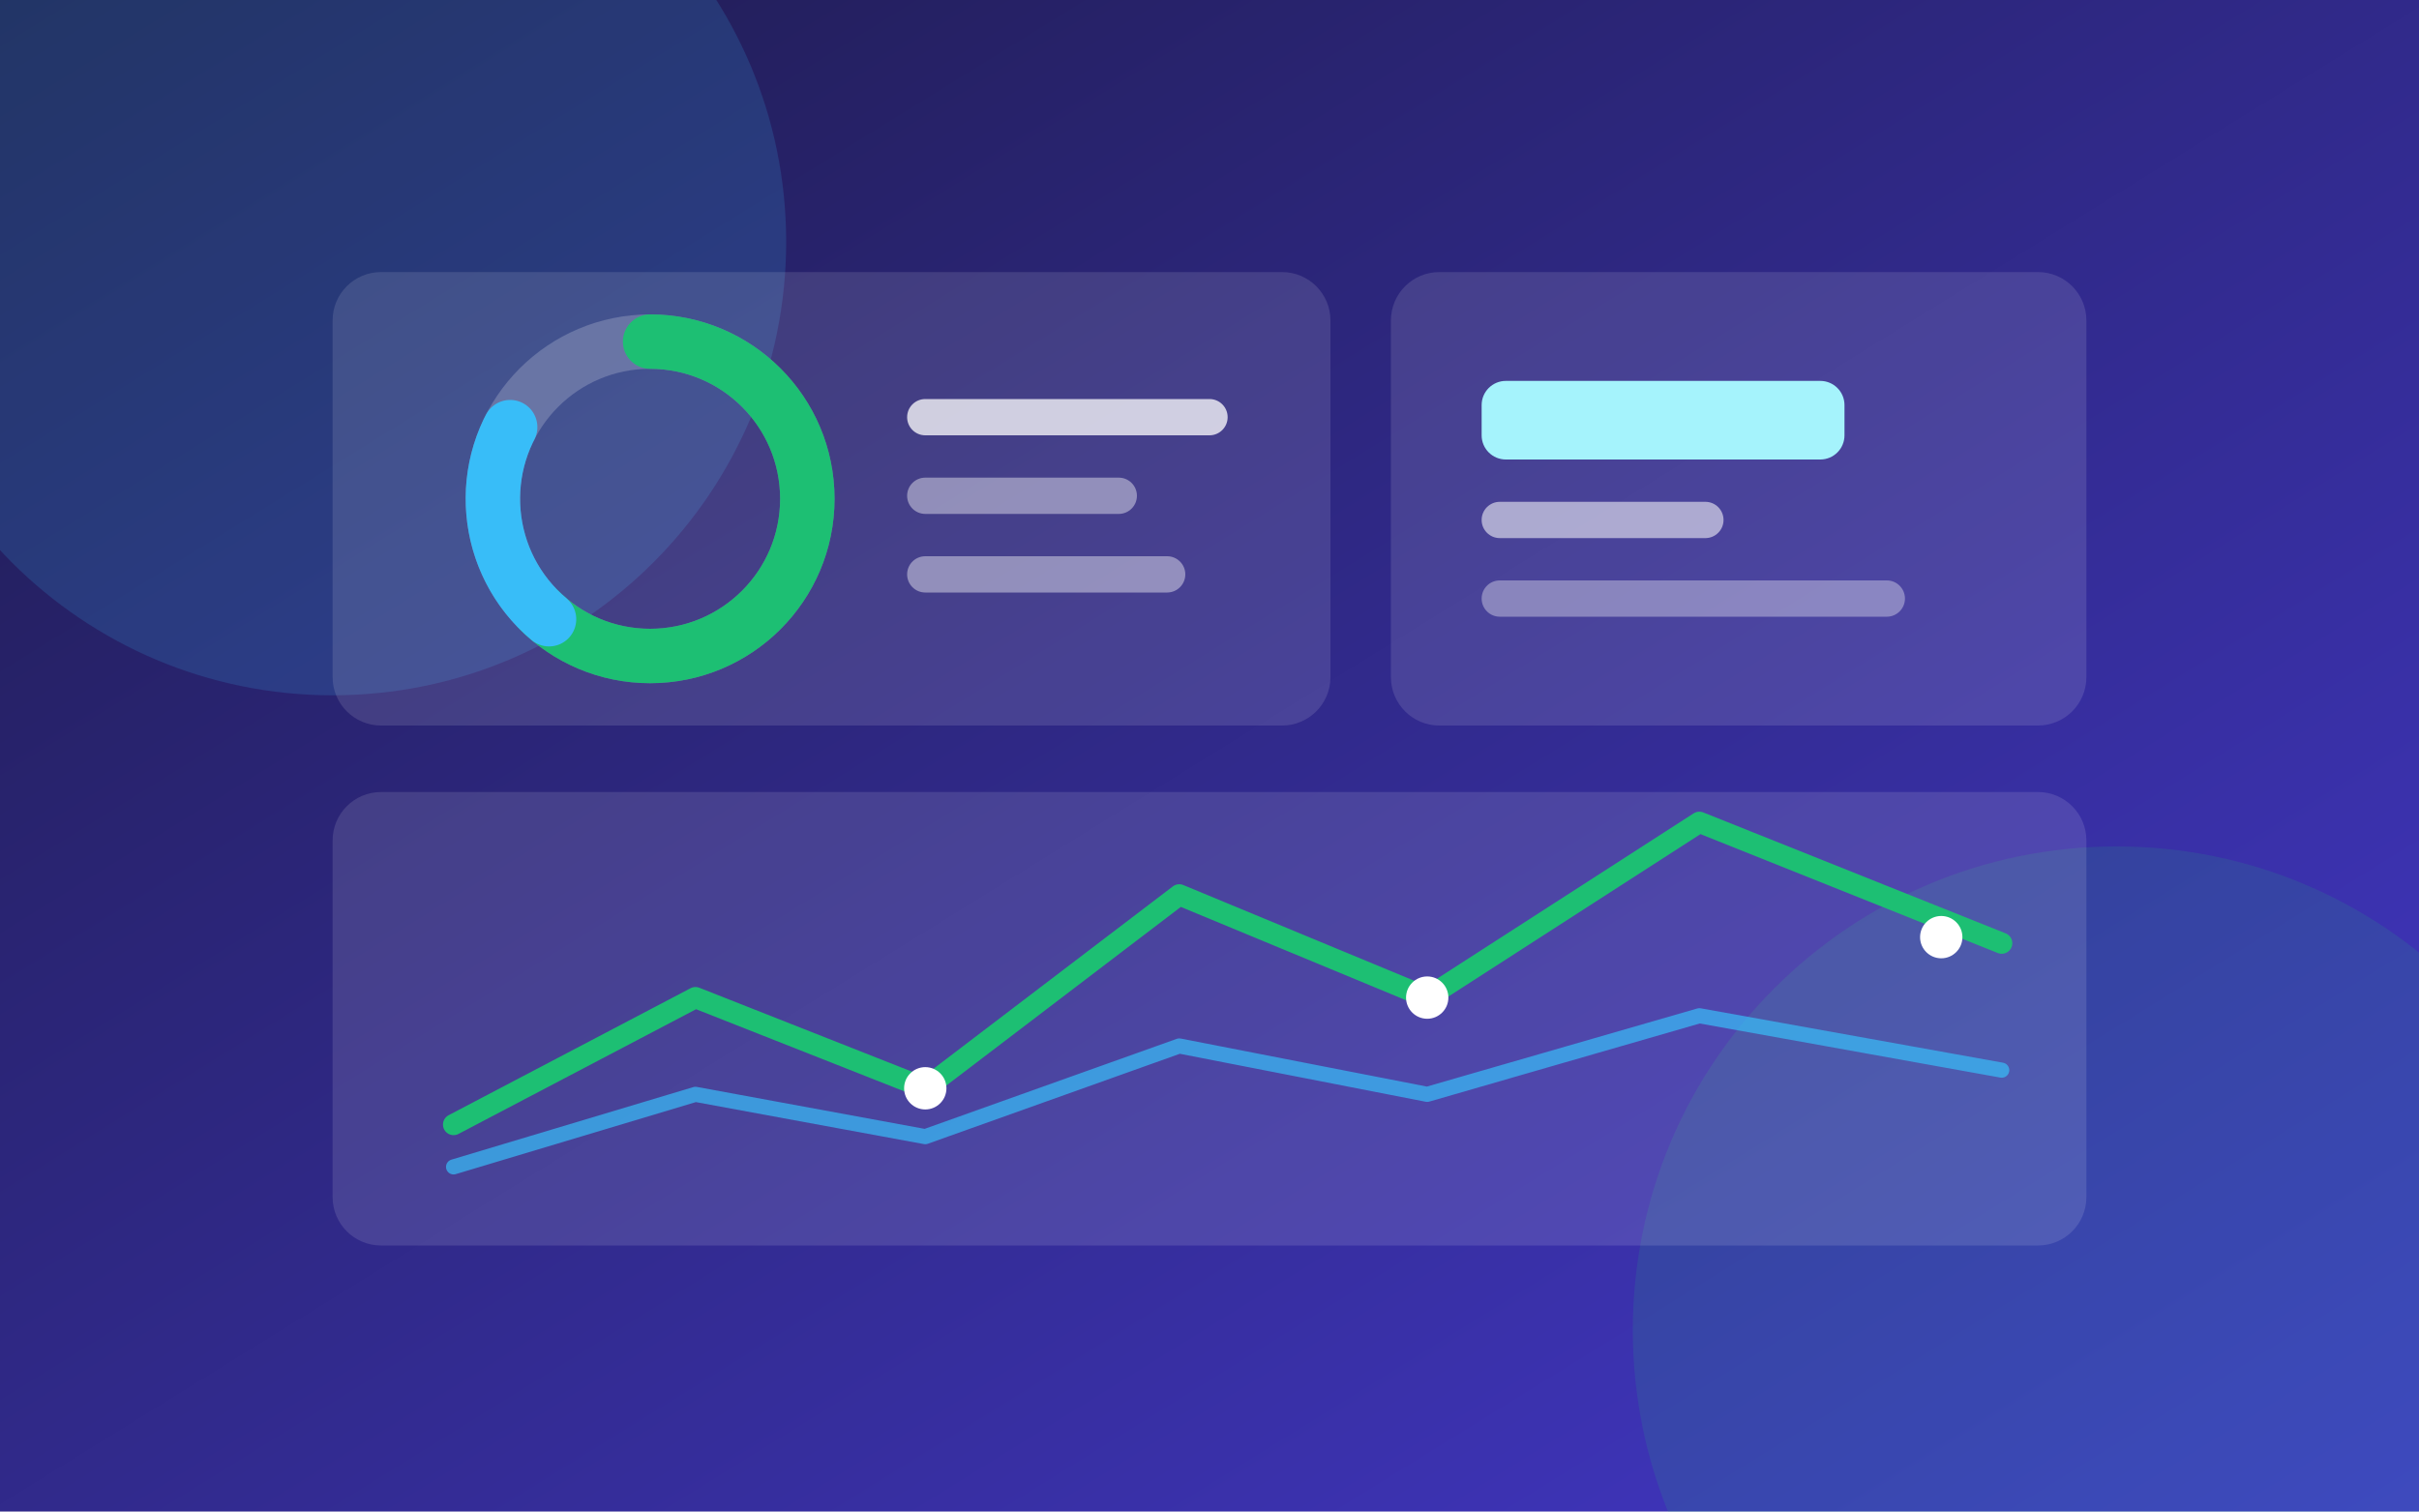
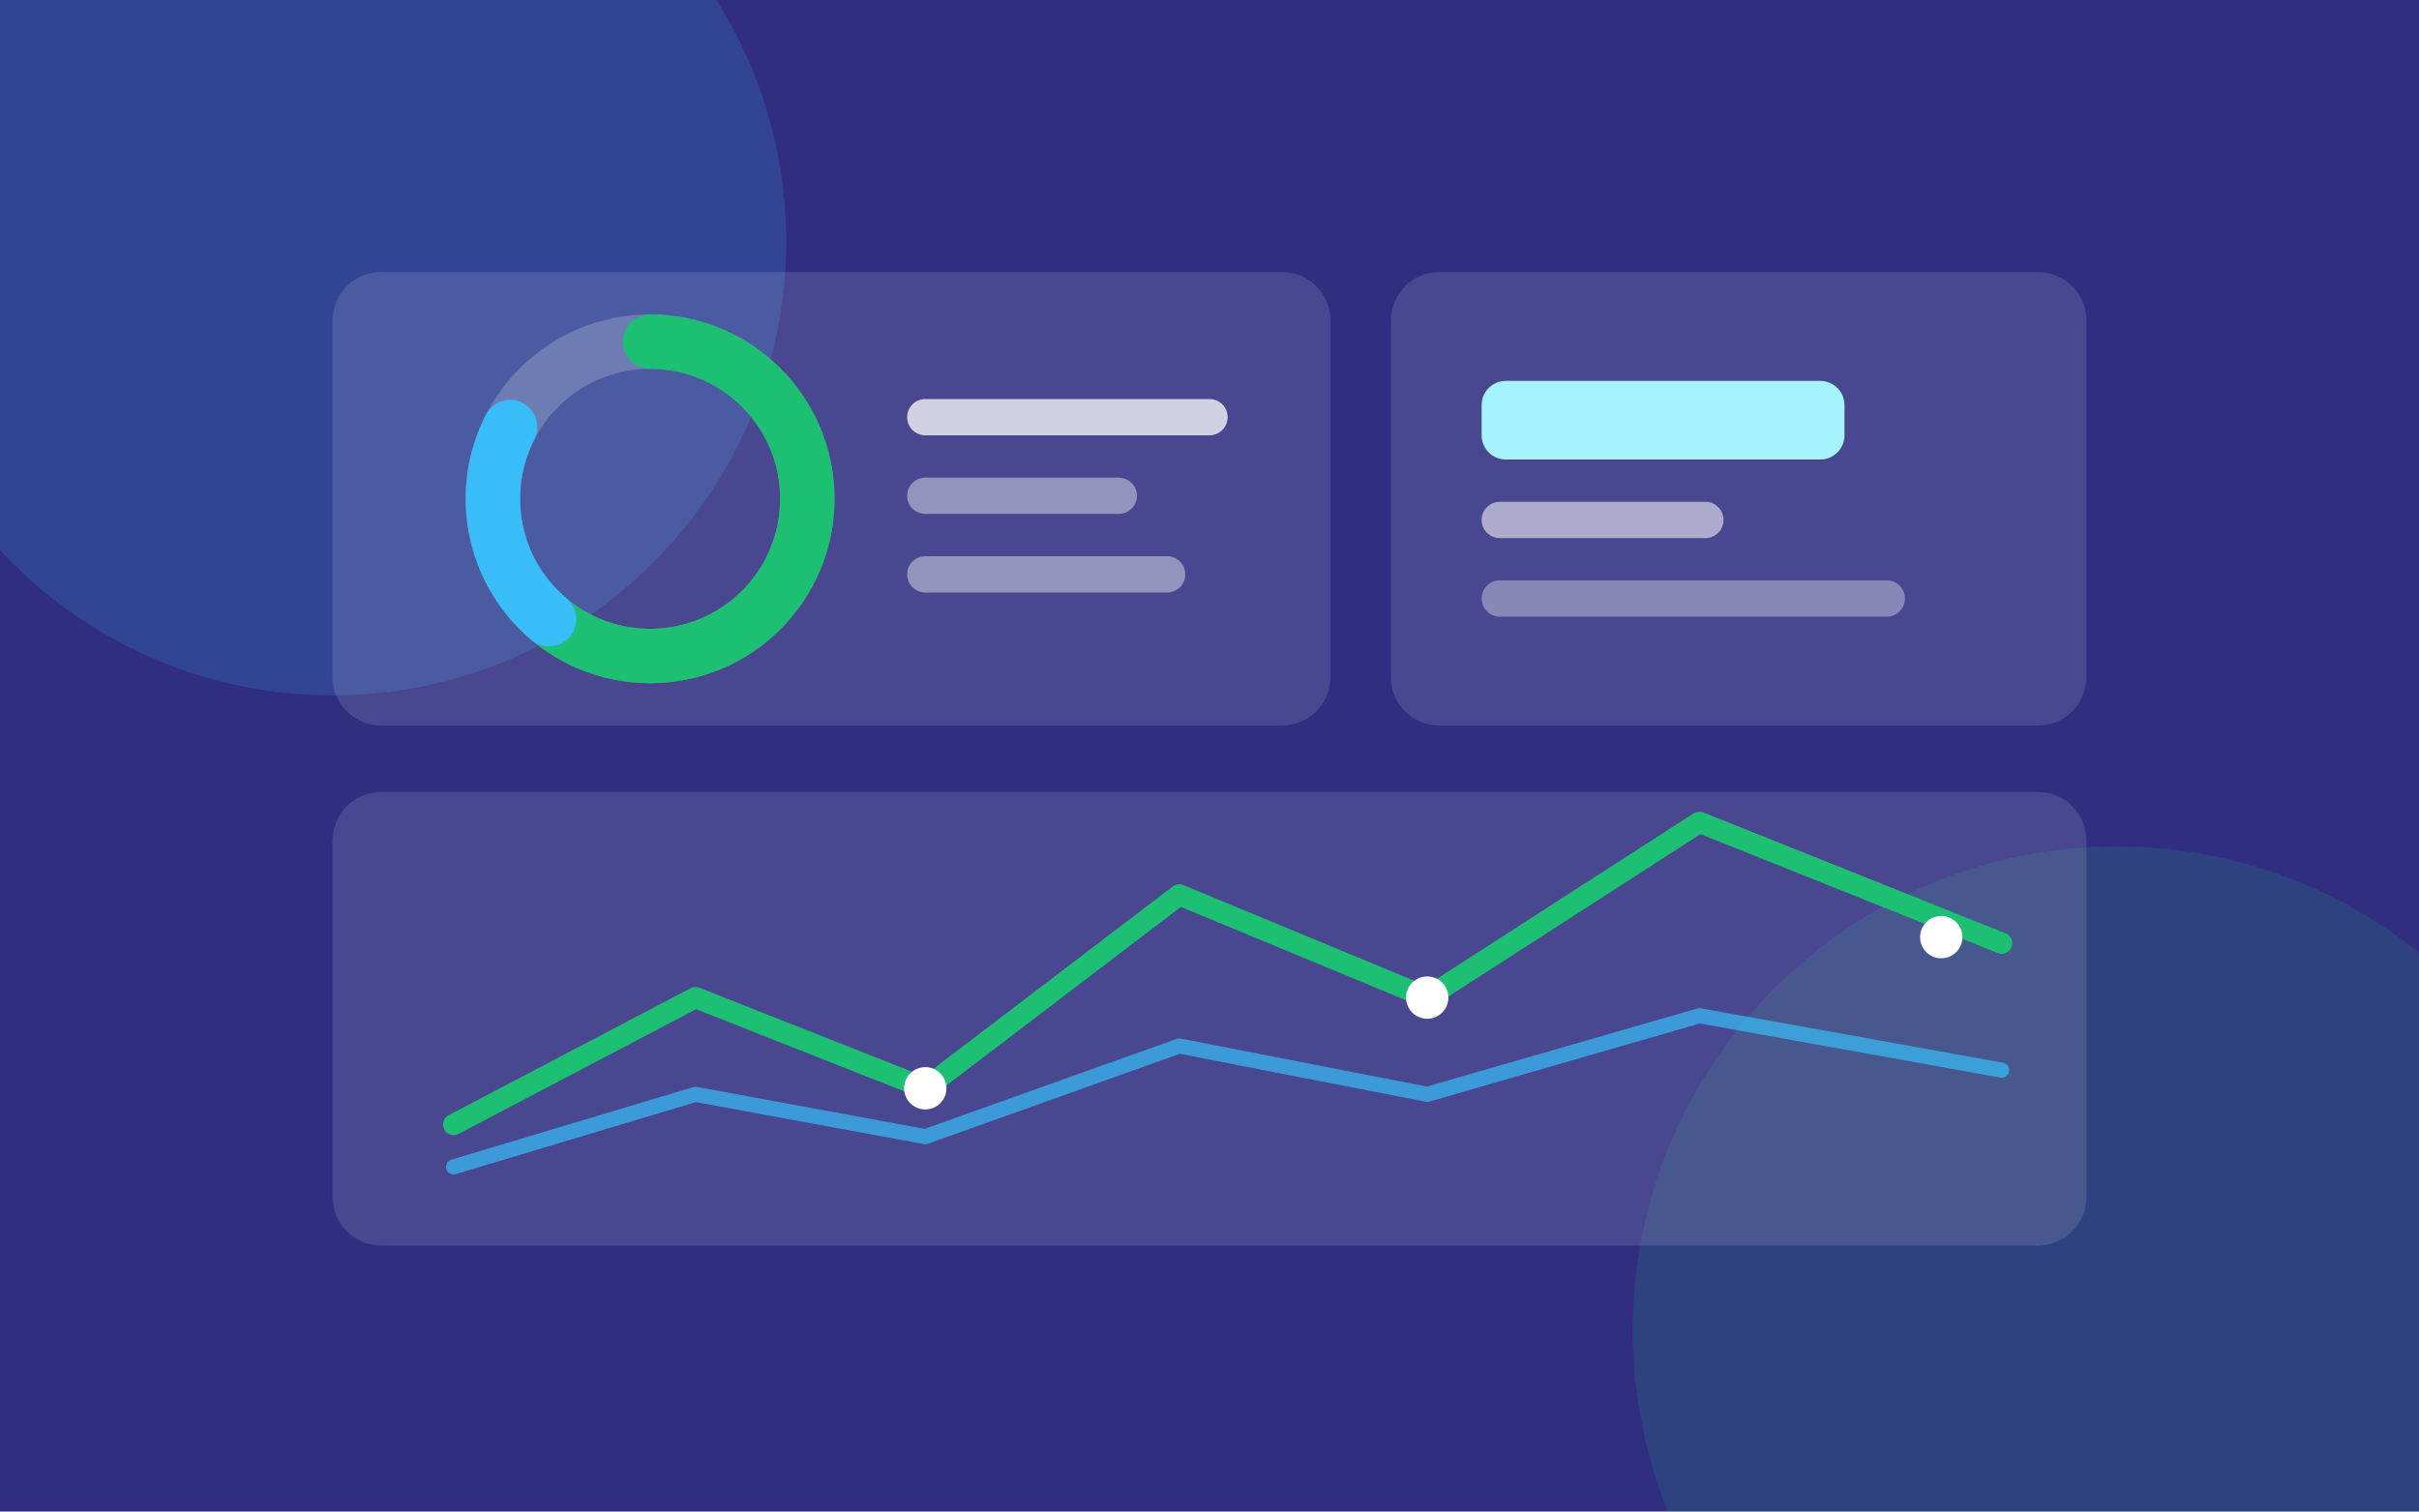
<svg xmlns="http://www.w3.org/2000/svg" viewBox="0 0 800 500" width="800" height="500" role="img" aria-label="Data Analysis and Dashboards">
-   <defs>
-     <linearGradient id="bgData" x1="0" y1="0" x2="1" y2="1">
-       <stop offset="0" stop-color="#1e1b4b" />
-       <stop offset="1" stop-color="#4338ca" />
-     </linearGradient>
-   </defs>
-   <rect width="800" height="500" fill="url(#bgData)" />
+   <rect width="800" height="500" fill="#312e81" />
  <circle cx="110" cy="80" r="150" fill="#38bdf8" opacity="0.16" />
  <circle cx="700" cy="440" r="160" fill="#1dbf73" opacity="0.14" />
  <rect x="110" y="90" width="330" height="150" rx="16" fill="#ffffff" opacity="0.12" />
  <rect x="460" y="90" width="230" height="150" rx="16" fill="#ffffff" opacity="0.12" />
  <rect x="110" y="262" width="580" height="150" rx="16" fill="#ffffff" opacity="0.12" />
  <g transform="translate(215 165)">
    <circle r="52" fill="none" stroke="#ffffff" stroke-opacity="0.2" stroke-width="18" />
    <circle r="52" fill="none" stroke="#1dbf73" stroke-width="18" stroke-linecap="round" stroke-dasharray="204 327" transform="rotate(-90)" />
    <circle r="52" fill="none" stroke="#38bdf8" stroke-width="18" stroke-linecap="round" stroke-dasharray="70 327" transform="rotate(130)" />
  </g>
  <g fill="#ffffff" opacity="0.75">
    <rect x="300" y="132" width="106" height="12" rx="6" />
    <rect x="300" y="158" width="76" height="12" rx="6" fill-opacity="0.55" />
    <rect x="300" y="184" width="92" height="12" rx="6" fill-opacity="0.55" />
  </g>
  <g fill="#a5f3fc">
    <rect x="490" y="126" width="120" height="26" rx="8" />
    <rect x="490" y="166" width="80" height="12" rx="6" fill="#ffffff" fill-opacity="0.55" />
    <rect x="490" y="192" width="140" height="12" rx="6" fill="#ffffff" fill-opacity="0.35" />
  </g>
  <path d="M150 372l80-42 76 30 84-64 82 34 90-58 100 40" fill="none" stroke="#1dbf73" stroke-width="7" stroke-linecap="round" stroke-linejoin="round" />
  <path d="M150 386l80-24 76 14 84-30 82 16 90-26 100 18" fill="none" stroke="#38bdf8" stroke-width="5" stroke-linecap="round" stroke-linejoin="round" opacity="0.7" />
  <g fill="#ffffff">
    <circle cx="306" cy="360" r="7" />
    <circle cx="472" cy="330" r="7" />
    <circle cx="642" cy="310" r="7" />
  </g>
</svg>
